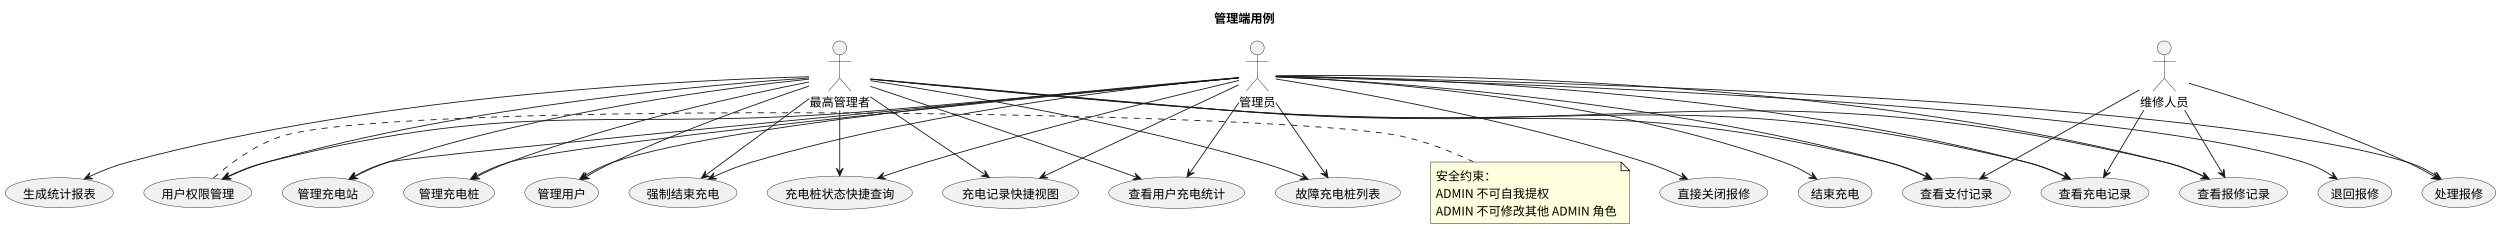
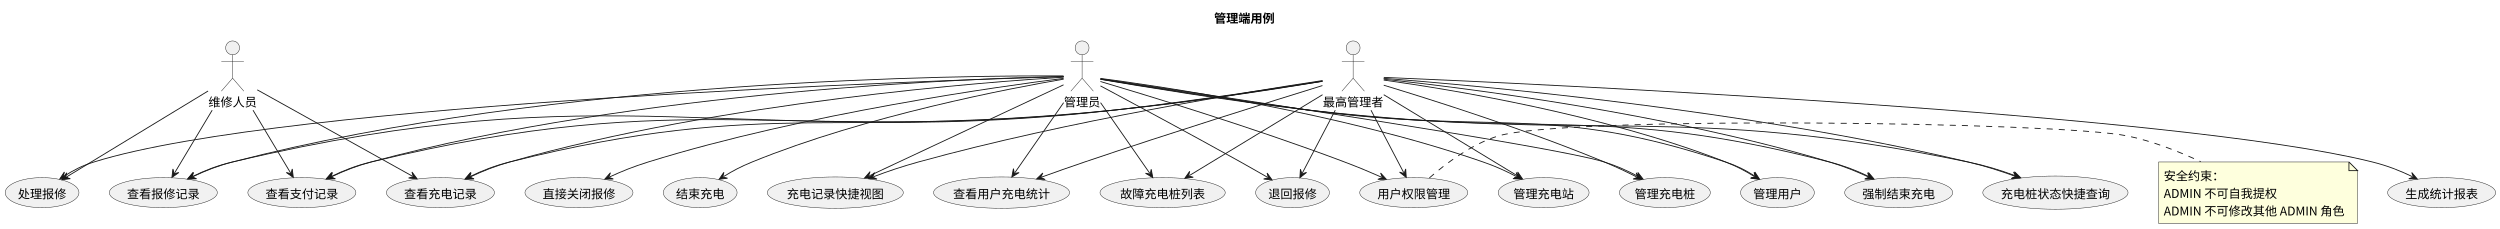
- <svg xmlns="http://www.w3.org/2000/svg" contentStyleType="text/css" data-diagram-type="DESCRIPTION" height="264px" preserveAspectRatio="none" style="width:2886px;height:264px;background:#FFFFFF;" version="1.1" viewBox="0 0 2886 264" width="2886px" zoomAndPan="magnify">
+ <svg xmlns="http://www.w3.org/2000/svg" contentStyleType="text/css" data-diagram-type="DESCRIPTION" height="264px" preserveAspectRatio="none" style="width:2887px;height:264px;background:#FFFFFF;" version="1.1" viewBox="0 0 2887 264" width="2887px" zoomAndPan="magnify">
  <defs />
  <g>
    <g class="title" data-source-line="3">
-       <text fill="#000000" font-family="Noto Sans CJK SC" font-size="14" font-weight="bold" lengthAdjust="spacing" textLength="70" x="1401.498" y="26.24">管理端用例</text>
+       <text fill="#000000" font-family="Noto Sans CJK SC" font-size="14" font-weight="bold" lengthAdjust="spacing" textLength="70" x="1401.997" y="26.24">管理端用例</text>
    </g>
    <g class="entity" data-entity="A" data-source-line="6" data-uid="ent0002" id="entity_A">
-       <ellipse cx="1451.4" cy="55.272" fill="#F1F1F1" rx="8" ry="8" style="stroke:#181818;stroke-width:0.5;" />
-       <path d="M1451.4,63.272 L1451.4,90.272 M1438.4,71.272 L1464.4,71.272 M1451.4,90.272 L1438.4,105.272 M1451.4,90.272 L1464.4,105.272" fill="none" style="stroke:#181818;stroke-width:0.5;" />
-       <text fill="#000000" font-family="Noto Sans CJK SC" font-size="14" lengthAdjust="spacing" textLength="42" x="1430.4" y="123.012">管理员</text>
+       <ellipse cx="1249.6" cy="55.272" fill="#F1F1F1" rx="8" ry="8" style="stroke:#181818;stroke-width:0.5;" />
+       <path d="M1249.6,63.272 L1249.6,90.272 M1236.6,71.272 L1262.6,71.272 M1249.6,90.272 L1236.6,105.272 M1249.6,90.272 L1262.6,105.272" fill="none" style="stroke:#181818;stroke-width:0.5;" />
+       <text fill="#000000" font-family="Noto Sans CJK SC" font-size="14" lengthAdjust="spacing" textLength="42" x="1228.6" y="123.012">管理员</text>
    </g>
    <g class="entity" data-entity="SA" data-source-line="7" data-uid="ent0003" id="entity_SA">
-       <ellipse cx="969.4" cy="55.272" fill="#F1F1F1" rx="8" ry="8" style="stroke:#181818;stroke-width:0.5;" />
-       <path d="M969.4,63.272 L969.4,90.272 M956.4,71.272 L982.4,71.272 M969.4,90.272 L956.4,105.272 M969.4,90.272 L982.4,105.272" fill="none" style="stroke:#181818;stroke-width:0.5;" />
-       <text fill="#000000" font-family="Noto Sans CJK SC" font-size="14" lengthAdjust="spacing" textLength="70" x="934.4" y="123.012">最高管理者</text>
+       <ellipse cx="1562.6" cy="55.272" fill="#F1F1F1" rx="8" ry="8" style="stroke:#181818;stroke-width:0.5;" />
+       <path d="M1562.6,63.272 L1562.6,90.272 M1549.6,71.272 L1575.6,71.272 M1562.6,90.272 L1549.6,105.272 M1562.6,90.272 L1575.6,105.272" fill="none" style="stroke:#181818;stroke-width:0.5;" />
+       <text fill="#000000" font-family="Noto Sans CJK SC" font-size="14" lengthAdjust="spacing" textLength="70" x="1527.6" y="123.012">最高管理者</text>
    </g>
    <g class="entity" data-entity="M" data-source-line="8" data-uid="ent0004" id="entity_M">
-       <ellipse cx="2498.4" cy="55.272" fill="#F1F1F1" rx="8" ry="8" style="stroke:#181818;stroke-width:0.5;" />
-       <path d="M2498.4,63.272 L2498.4,90.272 M2485.4,71.272 L2511.4,71.272 M2498.4,90.272 L2485.4,105.272 M2498.4,90.272 L2511.4,105.272" fill="none" style="stroke:#181818;stroke-width:0.5;" />
-       <text fill="#000000" font-family="Noto Sans CJK SC" font-size="14" lengthAdjust="spacing" textLength="56" x="2470.4" y="123.012">维修人员</text>
+       <ellipse cx="268.6" cy="55.272" fill="#F1F1F1" rx="8" ry="8" style="stroke:#181818;stroke-width:0.5;" />
+       <path d="M268.6,63.272 L268.6,90.272 M255.6,71.272 L281.6,71.272 M268.6,90.272 L255.6,105.272 M268.6,90.272 L281.6,105.272" fill="none" style="stroke:#181818;stroke-width:0.5;" />
+       <text fill="#000000" font-family="Noto Sans CJK SC" font-size="14" lengthAdjust="spacing" textLength="56" x="240.6" y="123.012">维修人员</text>
    </g>
    <g class="entity" data-entity="MS" data-source-line="10" data-uid="ent0005" id="entity_MS">
-       <ellipse cx="378.397" cy="222.456" fill="#F1F1F1" rx="52.497" ry="17.334" style="stroke:#181818;stroke-width:0.5;" />
-       <text fill="#000000" font-family="Noto Sans CJK SC" font-size="14" lengthAdjust="spacing" textLength="70" x="343.397" y="229.092">管理充电站</text>
+       <ellipse cx="1782.597" cy="222.456" fill="#F1F1F1" rx="52.497" ry="17.334" style="stroke:#181818;stroke-width:0.5;" />
+       <text fill="#000000" font-family="Noto Sans CJK SC" font-size="14" lengthAdjust="spacing" textLength="70" x="1747.597" y="229.092">管理充电站</text>
    </g>
    <g class="entity" data-entity="MC" data-source-line="11" data-uid="ent0006" id="entity_MC">
-       <ellipse cx="518.397" cy="222.456" fill="#F1F1F1" rx="52.497" ry="17.334" style="stroke:#181818;stroke-width:0.5;" />
-       <text fill="#000000" font-family="Noto Sans CJK SC" font-size="14" lengthAdjust="spacing" textLength="70" x="483.397" y="229.092">管理充电桩</text>
+       <ellipse cx="1922.597" cy="222.456" fill="#F1F1F1" rx="52.497" ry="17.334" style="stroke:#181818;stroke-width:0.5;" />
+       <text fill="#000000" font-family="Noto Sans CJK SC" font-size="14" lengthAdjust="spacing" textLength="70" x="1887.597" y="229.092">管理充电桩</text>
    </g>
    <g class="entity" data-entity="MU" data-source-line="12" data-uid="ent0007" id="entity_MU">
-       <ellipse cx="648.398" cy="222.456" fill="#F1F1F1" rx="42.598" ry="17.334" style="stroke:#181818;stroke-width:0.5;" />
-       <text fill="#000000" font-family="Noto Sans CJK SC" font-size="14" lengthAdjust="spacing" textLength="56" x="620.398" y="229.092">管理用户</text>
+       <ellipse cx="2052.598" cy="222.456" fill="#F1F1F1" rx="42.598" ry="17.334" style="stroke:#181818;stroke-width:0.5;" />
+       <text fill="#000000" font-family="Noto Sans CJK SC" font-size="14" lengthAdjust="spacing" textLength="56" x="2024.598" y="229.092">管理用户</text>
    </g>
    <g class="entity" data-entity="PM" data-source-line="13" data-uid="ent0008" id="entity_PM">
-       <ellipse cx="228.397" cy="222.456" fill="#F1F1F1" rx="62.397" ry="17.334" style="stroke:#181818;stroke-width:0.5;" />
-       <text fill="#000000" font-family="Noto Sans CJK SC" font-size="14" lengthAdjust="spacing" textLength="84" x="186.397" y="229.092">用户权限管理</text>
+       <ellipse cx="1632.597" cy="222.456" fill="#F1F1F1" rx="62.397" ry="17.334" style="stroke:#181818;stroke-width:0.5;" />
+       <text fill="#000000" font-family="Noto Sans CJK SC" font-size="14" lengthAdjust="spacing" textLength="84" x="1590.597" y="229.092">用户权限管理</text>
    </g>
    <g class="entity" data-entity="GMN9" data-source-line="14" data-uid="ent0010" id="entity_GMN9">
-       <path d="M1651.46,187.042 L1651.46,257.858 L1881.339,257.858 L1881.339,197.042 L1871.339,187.042 L1651.46,187.042" fill="#FEFFDD" style="stroke:#181818;stroke-width:0.5;" />
-       <path d="M1871.339,187.042 L1871.339,197.042 L1881.339,197.042 L1871.339,187.042" fill="#FEFFDD" style="stroke:#181818;stroke-width:1;" />
-       <text fill="#000000" font-family="Noto Sans CJK SC" font-size="14" lengthAdjust="spacing" textLength="70" x="1657.46" y="208.282">安全约束：</text>
-       <text fill="#000000" font-family="Noto Sans CJK SC" font-size="14" lengthAdjust="spacing" textLength="130.871" x="1657.46" y="228.554">ADMIN 不可自我提权</text>
-       <text fill="#000000" font-family="Noto Sans CJK SC" font-size="14" lengthAdjust="spacing" textLength="208.879" x="1657.46" y="248.826">ADMIN 不可修改其他 ADMIN 角色</text>
+       <path d="M2492.66,187.042 L2492.66,257.858 L2722.539,257.858 L2722.539,197.042 L2712.539,187.042 L2492.66,187.042" fill="#FEFFDD" style="stroke:#181818;stroke-width:0.5;" />
+       <path d="M2712.539,187.042 L2712.539,197.042 L2722.539,197.042 L2712.539,187.042" fill="#FEFFDD" style="stroke:#181818;stroke-width:1;" />
+       <text fill="#000000" font-family="Noto Sans CJK SC" font-size="14" lengthAdjust="spacing" textLength="70" x="2498.66" y="208.282">安全约束：</text>
+       <text fill="#000000" font-family="Noto Sans CJK SC" font-size="14" lengthAdjust="spacing" textLength="130.871" x="2498.66" y="228.554">ADMIN 不可自我提权</text>
+       <text fill="#000000" font-family="Noto Sans CJK SC" font-size="14" lengthAdjust="spacing" textLength="208.879" x="2498.66" y="248.826">ADMIN 不可修改其他 ADMIN 角色</text>
    </g>
    <g class="entity" data-entity="HR" data-source-line="15" data-uid="ent0012" id="entity_HR">
-       <ellipse cx="2838.398" cy="222.456" fill="#F1F1F1" rx="42.598" ry="17.334" style="stroke:#181818;stroke-width:0.5;" />
-       <text fill="#000000" font-family="Noto Sans CJK SC" font-size="14" lengthAdjust="spacing" textLength="56" x="2810.398" y="229.092">处理报修</text>
+       <ellipse cx="48.598" cy="222.456" fill="#F1F1F1" rx="42.598" ry="17.334" style="stroke:#181818;stroke-width:0.5;" />
+       <text fill="#000000" font-family="Noto Sans CJK SC" font-size="14" lengthAdjust="spacing" textLength="56" x="20.598" y="229.092">处理报修</text>
    </g>
    <g class="entity" data-entity="DCR" data-source-line="16" data-uid="ent0013" id="entity_DCR">
-       <ellipse cx="1978.397" cy="222.456" fill="#F1F1F1" rx="62.397" ry="17.334" style="stroke:#181818;stroke-width:0.5;" />
-       <text fill="#000000" font-family="Noto Sans CJK SC" font-size="14" lengthAdjust="spacing" textLength="84" x="1936.397" y="229.092">直接关闭报修</text>
+       <ellipse cx="668.597" cy="222.456" fill="#F1F1F1" rx="62.397" ry="17.334" style="stroke:#181818;stroke-width:0.5;" />
+       <text fill="#000000" font-family="Noto Sans CJK SC" font-size="14" lengthAdjust="spacing" textLength="84" x="626.597" y="229.092">直接关闭报修</text>
    </g>
    <g class="entity" data-entity="VR" data-source-line="17" data-uid="ent0014" id="entity_VR">
-       <ellipse cx="2578.397" cy="222.456" fill="#F1F1F1" rx="62.397" ry="17.334" style="stroke:#181818;stroke-width:0.5;" />
-       <text fill="#000000" font-family="Noto Sans CJK SC" font-size="14" lengthAdjust="spacing" textLength="84" x="2536.397" y="229.092">查看报修记录</text>
+       <ellipse cx="188.597" cy="222.456" fill="#F1F1F1" rx="62.397" ry="17.334" style="stroke:#181818;stroke-width:0.5;" />
+       <text fill="#000000" font-family="Noto Sans CJK SC" font-size="14" lengthAdjust="spacing" textLength="84" x="146.597" y="229.092">查看报修记录</text>
    </g>
    <g class="entity" data-entity="FSC" data-source-line="18" data-uid="ent0015" id="entity_FSC">
-       <ellipse cx="788.397" cy="222.456" fill="#F1F1F1" rx="62.397" ry="17.334" style="stroke:#181818;stroke-width:0.5;" />
-       <text fill="#000000" font-family="Noto Sans CJK SC" font-size="14" lengthAdjust="spacing" textLength="84" x="746.397" y="229.092">强制结束充电</text>
+       <ellipse cx="2192.597" cy="222.456" fill="#F1F1F1" rx="62.397" ry="17.334" style="stroke:#181818;stroke-width:0.5;" />
+       <text fill="#000000" font-family="Noto Sans CJK SC" font-size="14" lengthAdjust="spacing" textLength="84" x="2150.597" y="229.092">强制结束充电</text>
    </g>
    <g class="entity" data-entity="EC" data-source-line="19" data-uid="ent0016" id="entity_EC">
-       <ellipse cx="2118.398" cy="222.456" fill="#F1F1F1" rx="42.598" ry="17.334" style="stroke:#181818;stroke-width:0.5;" />
-       <text fill="#000000" font-family="Noto Sans CJK SC" font-size="14" lengthAdjust="spacing" textLength="56" x="2090.398" y="229.092">结束充电</text>
+       <ellipse cx="808.598" cy="222.456" fill="#F1F1F1" rx="42.598" ry="17.334" style="stroke:#181818;stroke-width:0.5;" />
+       <text fill="#000000" font-family="Noto Sans CJK SC" font-size="14" lengthAdjust="spacing" textLength="56" x="780.598" y="229.092">结束充电</text>
    </g>
    <g class="entity" data-entity="GS" data-source-line="20" data-uid="ent0017" id="entity_GS">
-       <ellipse cx="68.397" cy="222.456" fill="#F1F1F1" rx="62.397" ry="17.334" style="stroke:#181818;stroke-width:0.5;" />
-       <text fill="#000000" font-family="Noto Sans CJK SC" font-size="14" lengthAdjust="spacing" textLength="84" x="26.397" y="229.092">生成统计报表</text>
+       <ellipse cx="2819.597" cy="222.456" fill="#F1F1F1" rx="62.397" ry="17.334" style="stroke:#181818;stroke-width:0.5;" />
+       <text fill="#000000" font-family="Noto Sans CJK SC" font-size="14" lengthAdjust="spacing" textLength="84" x="2777.597" y="229.092">生成统计报表</text>
    </g>
    <g class="entity" data-entity="QC" data-source-line="21" data-uid="ent0018" id="entity_QC">
-       <ellipse cx="969.404" cy="222.453" fill="#F1F1F1" rx="83.854" ry="19.171" style="stroke:#181818;stroke-width:0.5;" />
-       <text fill="#000000" font-family="Noto Sans CJK SC" font-size="14" lengthAdjust="spacing" textLength="125.999" x="906.404" y="229.089">充电桩状态快捷查询</text>
+       <ellipse cx="2373.604" cy="222.453" fill="#F1F1F1" rx="83.854" ry="19.171" style="stroke:#181818;stroke-width:0.5;" />
+       <text fill="#000000" font-family="Noto Sans CJK SC" font-size="14" lengthAdjust="spacing" textLength="125.999" x="2310.604" y="229.089">充电桩状态快捷查询</text>
    </g>
    <g class="entity" data-entity="QV" data-source-line="22" data-uid="ent0019" id="entity_QV">
-       <ellipse cx="1166.398" cy="222.447" fill="#F1F1F1" rx="78.528" ry="18.105" style="stroke:#181818;stroke-width:0.5;" />
-       <text fill="#000000" font-family="Noto Sans CJK SC" font-size="14" lengthAdjust="spacing" textLength="111.999" x="1110.398" y="229.083">充电记录快捷视图</text>
+       <ellipse cx="964.598" cy="222.447" fill="#F1F1F1" rx="78.528" ry="18.105" style="stroke:#181818;stroke-width:0.5;" />
+       <text fill="#000000" font-family="Noto Sans CJK SC" font-size="14" lengthAdjust="spacing" textLength="111.999" x="908.598" y="229.083">充电记录快捷视图</text>
    </g>
    <g class="entity" data-entity="VPR" data-source-line="23" data-uid="ent0020" id="entity_VPR">
-       <ellipse cx="2258.397" cy="222.456" fill="#F1F1F1" rx="62.397" ry="17.334" style="stroke:#181818;stroke-width:0.5;" />
-       <text fill="#000000" font-family="Noto Sans CJK SC" font-size="14" lengthAdjust="spacing" textLength="84" x="2216.397" y="229.092">查看支付记录</text>
+       <ellipse cx="348.597" cy="222.456" fill="#F1F1F1" rx="62.397" ry="17.334" style="stroke:#181818;stroke-width:0.5;" />
+       <text fill="#000000" font-family="Noto Sans CJK SC" font-size="14" lengthAdjust="spacing" textLength="84" x="306.597" y="229.092">查看支付记录</text>
    </g>
    <g class="entity" data-entity="VCR" data-source-line="24" data-uid="ent0021" id="entity_VCR">
-       <ellipse cx="2418.397" cy="222.456" fill="#F1F1F1" rx="62.397" ry="17.334" style="stroke:#181818;stroke-width:0.5;" />
-       <text fill="#000000" font-family="Noto Sans CJK SC" font-size="14" lengthAdjust="spacing" textLength="84" x="2376.397" y="229.092">查看充电记录</text>
+       <ellipse cx="508.597" cy="222.456" fill="#F1F1F1" rx="62.397" ry="17.334" style="stroke:#181818;stroke-width:0.5;" />
+       <text fill="#000000" font-family="Noto Sans CJK SC" font-size="14" lengthAdjust="spacing" textLength="84" x="466.597" y="229.092">查看充电记录</text>
    </g>
    <g class="entity" data-entity="UCS" data-source-line="25" data-uid="ent0022" id="entity_UCS">
-       <ellipse cx="1358.398" cy="222.447" fill="#F1F1F1" rx="78.528" ry="18.105" style="stroke:#181818;stroke-width:0.5;" />
-       <text fill="#000000" font-family="Noto Sans CJK SC" font-size="14" lengthAdjust="spacing" textLength="111.999" x="1302.398" y="229.083">查看用户充电统计</text>
+       <ellipse cx="1156.598" cy="222.447" fill="#F1F1F1" rx="78.528" ry="18.105" style="stroke:#181818;stroke-width:0.5;" />
+       <text fill="#000000" font-family="Noto Sans CJK SC" font-size="14" lengthAdjust="spacing" textLength="111.999" x="1100.598" y="229.083">查看用户充电统计</text>
    </g>
    <g class="entity" data-entity="FCL" data-source-line="26" data-uid="ent0023" id="entity_FCL">
-       <ellipse cx="1544.396" cy="222.456" fill="#F1F1F1" rx="72.296" ry="17.334" style="stroke:#181818;stroke-width:0.5;" />
-       <text fill="#000000" font-family="Noto Sans CJK SC" font-size="14" lengthAdjust="spacing" textLength="98" x="1495.396" y="229.092">故障充电桩列表</text>
+       <ellipse cx="1342.596" cy="222.456" fill="#F1F1F1" rx="72.296" ry="17.334" style="stroke:#181818;stroke-width:0.5;" />
+       <text fill="#000000" font-family="Noto Sans CJK SC" font-size="14" lengthAdjust="spacing" textLength="98" x="1293.596" y="229.092">故障充电桩列表</text>
    </g>
    <g class="entity" data-entity="RR" data-source-line="27" data-uid="ent0024" id="entity_RR">
-       <ellipse cx="2718.398" cy="222.456" fill="#F1F1F1" rx="42.598" ry="17.334" style="stroke:#181818;stroke-width:0.5;" />
-       <text fill="#000000" font-family="Noto Sans CJK SC" font-size="14" lengthAdjust="spacing" textLength="56" x="2690.398" y="229.092">退回报修</text>
+       <ellipse cx="1492.598" cy="222.456" fill="#F1F1F1" rx="42.598" ry="17.334" style="stroke:#181818;stroke-width:0.5;" />
+       <text fill="#000000" font-family="Noto Sans CJK SC" font-size="14" lengthAdjust="spacing" textLength="56" x="1464.598" y="229.092">退回报修</text>
    </g>
    <g class="link" data-entity-1="PM" data-entity-2="GMN9" data-source-line="14" data-uid="lnk11" id="link_PM_GMN9">
-       <path d="M246.43,205.462 C264.79,189.432 294.89,166.482 325.9,157.042 C463.13,115.282 1476.49,127.672 1616.9,157.042 C1645.46,163.022 1675.24,174.772 1700.63,186.692" fill="none" id="PM-GMN9" style="stroke:#181818;stroke-width:1;stroke-dasharray:7,7;" />
+       <path d="M1650.63,205.462 C1668.99,189.432 1699.09,166.482 1730.1,157.042 C1807.38,133.522 2378.01,140.602 2457.1,157.042 C2485.83,163.022 2515.8,174.772 2541.37,186.692" fill="none" id="PM-GMN9" style="stroke:#181818;stroke-width:1;stroke-dasharray:7,7;" />
    </g>
    <g class="link" data-entity-1="A" data-entity-2="MS" data-source-line="29" data-uid="lnk25" id="link_A_MS">
-       <path d="M1430.08,89.912 C1287.15,103.342 472.95,180.042 448.4,187.042 C432.51,191.572 421.132,196.719 408.062,203.879" fill="none" id="A-to-MS" style="stroke:#181818;stroke-width:1;" />
-       <polygon fill="#181818" points="402.8,206.762,412.615,205.946,407.185,204.36,408.771,198.93,402.8,206.762" style="stroke:#181818;stroke-width:1;" />
+       <path d="M1270.86,90.562 C1337.49,99.282 1547.56,129.802 1712.6,187.042 C1727.82,192.332 1738.713,197.333 1751.683,204.173" fill="none" id="A-to-MS" style="stroke:#181818;stroke-width:1;" />
+       <polygon fill="#181818" points="1756.99,206.972,1750.895,199.236,1752.567,204.639,1747.163,206.312,1756.99,206.972" style="stroke:#181818;stroke-width:1;" />
    </g>
    <g class="link" data-entity-1="A" data-entity-2="MC" data-source-line="30" data-uid="lnk26" id="link_A_MC">
-       <path d="M1430.3,89.902 C1306.02,101.662 671.87,162.532 588.4,187.042 C572.68,191.662 561.45,196.734 548.42,203.824" fill="none" id="A-to-MC" style="stroke:#181818;stroke-width:1;" />
-       <polygon fill="#181818" points="543.15,206.692,552.967,205.904,547.542,204.302,549.144,198.877,543.15,206.692" style="stroke:#181818;stroke-width:1;" />
+       <path d="M1270.81,91.022 C1371.15,105.782 1795.64,168.802 1852.6,187.042 C1868.07,192.002 1879.13,197.04 1892.13,204" fill="none" id="A-to-MC" style="stroke:#181818;stroke-width:1;" />
+       <polygon fill="#181818" points="1897.42,206.832,1891.374,199.058,1893.012,204.472,1887.598,206.11,1897.42,206.832" style="stroke:#181818;stroke-width:1;" />
    </g>
    <g class="link" data-entity-1="A" data-entity-2="MU" data-source-line="31" data-uid="lnk27" id="link_A_MU">
-       <path d="M1429.99,89.642 C1323.24,98.452 848.14,139.702 708.4,187.042 C694.52,191.752 685.296,196.551 674.156,203.671" fill="none" id="A-to-MU" style="stroke:#181818;stroke-width:1;" />
-       <polygon fill="#181818" points="669.1,206.902,678.838,205.425,673.313,204.209,674.529,198.685,669.1,206.902" style="stroke:#181818;stroke-width:1;" />
+       <path d="M1270.89,91.282 C1315.36,98.302 1421.4,114.812 1510.6,127.042 C1724.47,156.392 1787.84,118.672 1992.6,187.042 C2006.49,191.682 2015.716,196.488 2026.857,203.618" fill="none" id="A-to-MU" style="stroke:#181818;stroke-width:1;" />
+       <polygon fill="#181818" points="2031.91,206.852,2026.486,198.631,2027.699,204.156,2022.173,205.369,2031.91,206.852" style="stroke:#181818;stroke-width:1;" />
    </g>
    <g class="link" data-entity-1="A" data-entity-2="PM" data-source-line="32" data-uid="lnk28" id="link_A_PM">
-       <path d="M1429.93,89.912 C1367.11,95.772 1178.22,113.312 1021.4,127.042 C704.6,154.792 616.9,109.892 308.4,187.042 C290.5,191.522 276.901,196.95 261.911,204.13" fill="none" id="A-to-PM" style="stroke:#181818;stroke-width:1;" />
-       <polygon fill="#181818" points="256.5,206.722,266.345,206.441,261.009,204.562,262.889,199.226,256.5,206.722" style="stroke:#181818;stroke-width:1;" />
+       <path d="M1270.76,94.122 C1320.45,108.842 1448.27,147.632 1552.6,187.042 C1568.72,193.142 1580.861,198.199 1595.451,204.639" fill="none" id="A-to-PM" style="stroke:#181818;stroke-width:1;" />
+       <polygon fill="#181818" points="1600.94,207.062,1594.322,199.768,1596.366,205.043,1591.091,207.087,1600.94,207.062" style="stroke:#181818;stroke-width:1;" />
    </g>
    <g class="link" data-entity-1="A" data-entity-2="HR" data-source-line="33" data-uid="lnk29" id="link_A_HR">
-       <path d="M1472.42,88.212 C1621.43,90.522 2519.43,107.612 2778.4,187.042 C2792.52,191.382 2801.892,196.218 2813.042,203.478" fill="none" id="A-to-HR" style="stroke:#181818;stroke-width:1;" />
-       <polygon fill="#181818" points="2818.07,206.752,2812.711,198.489,2813.88,204.024,2808.345,205.193,2818.07,206.752" style="stroke:#181818;stroke-width:1;" />
+       <path d="M1228.54,88.502 C1091.86,92.532 329.41,117.852 108.6,187.042 C94.5,191.462 85.133,196.316 73.974,203.556" fill="none" id="A-to-HR" style="stroke:#181818;stroke-width:1;" />
+       <polygon fill="#181818" points="68.94,206.822,78.667,205.279,73.135,204.101,74.313,198.568,68.94,206.822" style="stroke:#181818;stroke-width:1;" />
    </g>
    <g class="link" data-entity-1="A" data-entity-2="DCR" data-source-line="34" data-uid="lnk30" id="link_A_DCR">
-       <path d="M1472.72,91.172 C1537.67,101.422 1738.4,135.402 1898.4,187.042 C1915.23,192.482 1927.929,197.647 1942.679,204.357" fill="none" id="A-to-DCR" style="stroke:#181818;stroke-width:1;" />
-       <polygon fill="#181818" points="1948.14,206.842,1941.604,199.474,1943.589,204.772,1938.292,206.756,1948.14,206.842" style="stroke:#181818;stroke-width:1;" />
+       <path d="M1228.2,90.502 C1158.16,99.322 929.82,130.832 748.6,187.042 C731.56,192.332 718.684,197.551 703.874,204.341" fill="none" id="A-to-DCR" style="stroke:#181818;stroke-width:1;" />
+       <polygon fill="#181818" points="698.42,206.842,708.268,206.727,702.965,204.758,704.934,199.455,698.42,206.842" style="stroke:#181818;stroke-width:1;" />
    </g>
    <g class="link" data-entity-1="A" data-entity-2="VR" data-source-line="35" data-uid="lnk31" id="link_A_VR">
-       <path d="M1472.84,87.492 C1583.07,85.842 2096.4,84.272 2498.4,187.042 C2516.12,191.582 2529.542,196.935 2544.492,204.045" fill="none" id="A-to-VR" style="stroke:#181818;stroke-width:1;" />
-       <polygon fill="#181818" points="2549.91,206.622,2543.5,199.144,2545.395,204.475,2540.064,206.369,2549.91,206.622" style="stroke:#181818;stroke-width:1;" />
+       <path d="M1228.12,87.682 C1121.98,87.042 643.52,89.932 268.6,187.042 C250.89,191.632 237.47,196.998 222.52,204.098" fill="none" id="A-to-VR" style="stroke:#181818;stroke-width:1;" />
+       <polygon fill="#181818" points="217.1,206.672,226.946,206.424,221.617,204.527,223.514,199.198,217.1,206.672" style="stroke:#181818;stroke-width:1;" />
    </g>
    <g class="link" data-entity-1="A" data-entity-2="FSC" data-source-line="36" data-uid="lnk32" id="link_A_FSC">
-       <path d="M1430.07,89.692 C1353.02,96.512 1082.3,123.842 868.4,187.042 C851.14,192.142 838.085,197.421 823.225,204.301" fill="none" id="A-to-FSC" style="stroke:#181818;stroke-width:1;" />
-       <polygon fill="#181818" points="817.78,206.822,827.628,206.671,822.317,204.721,824.267,199.411,817.78,206.822" style="stroke:#181818;stroke-width:1;" />
+       <path d="M1270.86,91.462 C1315.29,98.812 1421.26,115.902 1510.6,127.042 C1777.41,160.322 1852.26,119.802 2112.6,187.042 C2130.31,191.622 2143.73,196.988 2158.68,204.088" fill="none" id="A-to-FSC" style="stroke:#181818;stroke-width:1;" />
+       <polygon fill="#181818" points="2164.1,206.662,2157.686,199.188,2159.584,204.517,2154.254,206.414,2164.1,206.662" style="stroke:#181818;stroke-width:1;" />
    </g>
    <g class="link" data-entity-1="A" data-entity-2="EC" data-source-line="37" data-uid="lnk33" id="link_A_EC">
-       <path d="M1472.78,88.652 C1552.45,91.992 1838.79,109.042 2058.4,187.042 C2072.09,191.912 2081.171,196.653 2092.291,203.692" fill="none" id="A-to-EC" style="stroke:#181818;stroke-width:1;" />
-       <polygon fill="#181818" points="2097.36,206.902,2091.895,198.708,2093.135,204.227,2087.616,205.467,2097.36,206.902" style="stroke:#181818;stroke-width:1;" />
+       <path d="M1228.32,91.392 C1169.47,101.452 1000.22,133.312 868.6,187.042 C855.37,192.452 846.58,197.117 835.5,203.937" fill="none" id="A-to-EC" style="stroke:#181818;stroke-width:1;" />
+       <polygon fill="#181818" points="830.39,207.082,840.151,205.771,834.648,204.461,835.958,198.958,830.39,207.082" style="stroke:#181818;stroke-width:1;" />
    </g>
    <g class="link" data-entity-1="A" data-entity-2="VPR" data-source-line="38" data-uid="lnk34" id="link_A_VPR">
-       <path d="M1472.64,88.712 C1560.87,92.482 1906.53,111.552 2178.4,187.042 C2195.88,191.902 2209.118,197.214 2224.018,204.204" fill="none" id="A-to-VPR" style="stroke:#181818;stroke-width:1;" />
-       <polygon fill="#181818" points="2229.45,206.752,2223.001,199.308,2224.923,204.628,2219.603,206.551,2229.45,206.752" style="stroke:#181818;stroke-width:1;" />
+       <path d="M1228.24,88.262 C1133.04,90.292 738.43,103.572 428.6,187.042 C411.08,191.762 397.839,197.068 382.939,204.078" fill="none" id="A-to-VPR" style="stroke:#181818;stroke-width:1;" />
+       <polygon fill="#181818" points="377.51,206.632,387.357,206.42,382.034,204.503,383.951,199.181,377.51,206.632" style="stroke:#181818;stroke-width:1;" />
    </g>
    <g class="link" data-entity-1="A" data-entity-2="QC" data-source-line="39" data-uid="lnk35" id="link_A_QC">
-       <path d="M1430.18,92.852 C1372.18,106.472 1206.24,146.292 1070.4,187.042 C1051.41,192.742 1036.318,197.713 1018.588,203.873" fill="none" id="A-to-QC" style="stroke:#181818;stroke-width:1;" />
-       <polygon fill="#181818" points="1012.92,205.842,1022.734,206.667,1017.643,204.201,1020.109,199.11,1012.92,205.842" style="stroke:#181818;stroke-width:1;" />
+       <path d="M1270.84,91.612 C1315.24,99.242 1421.14,116.832 1510.6,127.042 C1848.12,165.592 1939.89,118.402 2272.6,187.042 C2293.1,191.272 2309.55,196.398 2327.82,203.128" fill="none" id="A-to-QC" style="stroke:#181818;stroke-width:1;" />
+       <polygon fill="#181818" points="2333.45,205.202,2326.387,198.338,2328.758,203.474,2323.622,205.844,2333.45,205.202" style="stroke:#181818;stroke-width:1;" />
    </g>
    <g class="link" data-entity-1="A" data-entity-2="QV" data-source-line="40" data-uid="lnk36" id="link_A_QV">
-       <path d="M1429.98,97.952 C1380.78,121.002 1264.853,175.316 1205.543,203.106" fill="none" id="A-to-QV" style="stroke:#181818;stroke-width:1;" />
-       <polygon fill="#181818" points="1200.11,205.652,1209.957,205.455,1204.638,203.53,1206.563,198.211,1200.11,205.652" style="stroke:#181818;stroke-width:1;" />
+       <path d="M1228.18,97.952 C1178.98,121.002 1063.053,175.316 1003.743,203.106" fill="none" id="A-to-QV" style="stroke:#181818;stroke-width:1;" />
+       <polygon fill="#181818" points="998.31,205.652,1008.157,205.455,1002.838,203.53,1004.763,198.211,998.31,205.652" style="stroke:#181818;stroke-width:1;" />
    </g>
    <g class="link" data-entity-1="A" data-entity-2="VCR" data-source-line="41" data-uid="lnk37" id="link_A_VCR">
-       <path d="M1472.77,88.002 C1572.54,88.882 2001.73,97.942 2338.4,187.042 C2356.08,191.732 2369.496,197.107 2384.446,204.177" fill="none" id="A-to-VCR" style="stroke:#181818;stroke-width:1;" />
-       <polygon fill="#181818" points="2389.87,206.742,2383.444,199.278,2385.35,204.604,2380.024,206.51,2389.87,206.742" style="stroke:#181818;stroke-width:1;" />
+       <path d="M1228.34,89.112 C1145.11,94.212 833.84,117.182 588.6,187.042 C571.15,192.012 557.917,197.354 543.007,204.314" fill="none" id="A-to-VCR" style="stroke:#181818;stroke-width:1;" />
+       <polygon fill="#181818" points="537.57,206.852,547.417,206.67,542.101,204.737,544.033,199.421,537.57,206.852" style="stroke:#181818;stroke-width:1;" />
    </g>
    <g class="link" data-entity-1="A" data-entity-2="UCS" data-source-line="42" data-uid="lnk38" id="link_A_UCS">
-       <path d="M1430.06,118.552 C1411.51,145.192 1388.728,177.898 1373.688,199.498" fill="none" id="A-to-UCS" style="stroke:#181818;stroke-width:1;" />
-       <polygon fill="#181818" points="1370.26,204.422,1378.685,199.322,1373.117,200.319,1372.12,194.75,1370.26,204.422" style="stroke:#181818;stroke-width:1;" />
+       <path d="M1228.26,118.552 C1209.71,145.192 1186.928,177.898 1171.889,199.498" fill="none" id="A-to-UCS" style="stroke:#181818;stroke-width:1;" />
+       <polygon fill="#181818" points="1168.46,204.422,1176.885,199.322,1171.317,200.319,1170.32,194.75,1168.46,204.422" style="stroke:#181818;stroke-width:1;" />
    </g>
    <g class="link" data-entity-1="A" data-entity-2="RR" data-source-line="43" data-uid="lnk39" id="link_A_RR">
-       <path d="M1472.75,88.392 C1614.77,91.812 2424.24,114.272 2658.4,187.042 C2672.5,191.432 2681.869,196.273 2693.028,203.523" fill="none" id="A-to-RR" style="stroke:#181818;stroke-width:1;" />
-       <polygon fill="#181818" points="2698.06,206.792,2692.692,198.535,2693.867,204.068,2688.334,205.243,2698.06,206.792" style="stroke:#181818;stroke-width:1;" />
+       <path d="M1270.82,99.192 C1305.02,117.422 1374.37,154.582 1432.6,187.042 C1444.66,193.772 1452.794,198.391 1463.824,204.761" fill="none" id="A-to-RR" style="stroke:#181818;stroke-width:1;" />
+       <polygon fill="#181818" points="1469.02,207.762,1463.227,199.797,1464.69,205.261,1459.226,206.725,1469.02,207.762" style="stroke:#181818;stroke-width:1;" />
    </g>
    <g class="link" data-entity-1="A" data-entity-2="FCL" data-source-line="44" data-uid="lnk40" id="link_A_FCL">
-       <path d="M1472.73,118.552 C1491.5,145.502 1514.671,178.768 1529.621,200.238" fill="none" id="A-to-FCL" style="stroke:#181818;stroke-width:1;" />
-       <polygon fill="#181818" points="1533.05,205.162,1531.19,195.49,1530.193,201.059,1524.624,200.062,1533.05,205.162" style="stroke:#181818;stroke-width:1;" />
+       <path d="M1270.93,118.552 C1289.7,145.502 1312.871,178.768 1327.821,200.238" fill="none" id="A-to-FCL" style="stroke:#181818;stroke-width:1;" />
+       <polygon fill="#181818" points="1331.25,205.162,1329.39,195.49,1328.393,201.059,1322.824,200.062,1331.25,205.162" style="stroke:#181818;stroke-width:1;" />
    </g>
    <g class="link" data-entity-1="SA" data-entity-2="FCL" data-source-line="45" data-uid="lnk41" id="link_SA_FCL">
-       <path d="M1004.87,93.122 C1085.67,105.432 1289.16,138.922 1454.4,187.042 C1473.19,192.522 1488.036,197.927 1504.666,204.637" fill="none" id="SA-to-FCL" style="stroke:#181818;stroke-width:1;" />
-       <polygon fill="#181818" points="1510.23,206.882,1503.38,199.805,1505.593,205.011,1500.387,207.224,1510.23,206.882" style="stroke:#181818;stroke-width:1;" />
+       <path d="M1527.25,109.362 C1482.8,136.352 1412.669,178.919 1373.359,202.779" fill="none" id="SA-to-FCL" style="stroke:#181818;stroke-width:1;" />
+       <polygon fill="#181818" points="1368.23,205.892,1377.999,204.642,1372.504,203.298,1373.848,197.803,1368.23,205.892" style="stroke:#181818;stroke-width:1;" />
    </g>
    <g class="link" data-entity-1="SA" data-entity-2="MS" data-source-line="46" data-uid="lnk42" id="link_SA_MS">
-       <path d="M934.13,91.312 C848.85,100.252 625.46,127.892 448.4,187.042 C432.98,192.192 421.938,197.266 408.918,204.186" fill="none" id="SA-to-MS" style="stroke:#181818;stroke-width:1;" />
-       <polygon fill="#181818" points="403.62,207.002,413.445,206.31,408.035,204.655,409.69,199.246,403.62,207.002" style="stroke:#181818;stroke-width:1;" />
+       <path d="M1597.94,109.362 C1642.89,136.642 1714.171,179.919 1753.111,203.549" fill="none" id="SA-to-MS" style="stroke:#181818;stroke-width:1;" />
+       <polygon fill="#181818" points="1758.24,206.662,1752.621,198.573,1753.966,204.068,1748.471,205.412,1758.24,206.662" style="stroke:#181818;stroke-width:1;" />
    </g>
    <g class="link" data-entity-1="SA" data-entity-2="MC" data-source-line="47" data-uid="lnk43" id="link_SA_MC">
-       <path d="M934,94.622 C865.81,108.092 712.05,141.112 588.4,187.042 C573.42,192.612 562.702,197.582 549.752,204.322" fill="none" id="SA-to-MC" style="stroke:#181818;stroke-width:1;" />
-       <polygon fill="#181818" points="544.43,207.092,554.26,206.485,548.865,204.784,550.567,199.389,544.43,207.092" style="stroke:#181818;stroke-width:1;" />
+       <path d="M1597.95,98.402 C1653.11,115.112 1762.66,149.742 1852.6,187.042 C1867.11,193.062 1877.491,197.974 1890.361,204.514" fill="none" id="SA-to-MC" style="stroke:#181818;stroke-width:1;" />
+       <polygon fill="#181818" points="1895.71,207.232,1889.499,199.589,1891.253,204.967,1885.874,206.721,1895.71,207.232" style="stroke:#181818;stroke-width:1;" />
    </g>
    <g class="link" data-entity-1="SA" data-entity-2="PM" data-source-line="48" data-uid="lnk44" id="link_SA_PM">
-       <path d="M933.96,90.012 C833.91,96.632 541.36,120.682 308.4,187.042 C290.95,192.012 277.717,197.354 262.807,204.314" fill="none" id="SA-to-PM" style="stroke:#181818;stroke-width:1;" />
-       <polygon fill="#181818" points="257.37,206.852,267.217,206.67,261.901,204.737,263.833,199.421,257.37,206.852" style="stroke:#181818;stroke-width:1;" />
+       <path d="M1583.22,127.252 C1596.77,153.102 1611.015,180.278 1621.125,199.568" fill="none" id="SA-to-PM" style="stroke:#181818;stroke-width:1;" />
+       <polygon fill="#181818" points="1623.91,204.882,1623.275,195.054,1621.589,200.453,1616.189,198.767,1623.91,204.882" style="stroke:#181818;stroke-width:1;" />
    </g>
    <g class="link" data-entity-1="SA" data-entity-2="MU" data-source-line="49" data-uid="lnk45" id="link_SA_MU">
-       <path d="M934.05,99.352 C883.18,116.262 786.83,149.942 708.4,187.042 C695.7,193.052 687.223,197.689 676.173,204.279" fill="none" id="SA-to-MU" style="stroke:#181818;stroke-width:1;" />
-       <polygon fill="#181818" points="671.02,207.352,680.799,206.178,675.314,204.791,676.701,199.307,671.02,207.352" style="stroke:#181818;stroke-width:1;" />
+       <path d="M1597.91,92.462 C1672.74,102.872 1851.91,131.892 1992.6,187.042 C2006.01,192.302 2014.943,197.026 2026.053,203.926" fill="none" id="SA-to-MU" style="stroke:#181818;stroke-width:1;" />
+       <polygon fill="#181818" points="2031.15,207.092,2025.615,198.946,2026.902,204.454,2021.394,205.742,2031.15,207.092" style="stroke:#181818;stroke-width:1;" />
    </g>
    <g class="link" data-entity-1="SA" data-entity-2="VPR" data-source-line="50" data-uid="lnk46" id="link_SA_VPR">
-       <path d="M1004.78,91.142 C1079.99,98.002 1261.29,114.382 1413.4,127.042 C1753.26,155.352 1847.31,105.242 2178.4,187.042 C2196.3,191.472 2209.9,196.897 2224.89,204.087" fill="none" id="SA-to-VPR" style="stroke:#181818;stroke-width:1;" />
-       <polygon fill="#181818" points="2230.3,206.682,2223.915,199.183,2225.792,204.519,2220.455,206.396,2230.3,206.682" style="stroke:#181818;stroke-width:1;" />
+       <path d="M1527.1,93.792 C1474.81,102.272 1373.92,117.902 1287.6,127.042 C907.02,167.362 800.52,96.832 428.6,187.042 C410.67,191.392 397.068,196.814 382.079,204.014" fill="none" id="SA-to-VPR" style="stroke:#181818;stroke-width:1;" />
+       <polygon fill="#181818" points="376.67,206.612,386.515,206.321,381.177,204.447,383.051,199.11,376.67,206.612" style="stroke:#181818;stroke-width:1;" />
    </g>
    <g class="link" data-entity-1="SA" data-entity-2="VR" data-source-line="51" data-uid="lnk47" id="link_SA_VR">
-       <path d="M1004.76,91.422 C1079.92,98.802 1261.15,116.132 1413.4,127.042 C1895.12,161.582 2028.23,76.612 2498.4,187.042 C2516.35,191.262 2529.957,196.662 2544.947,203.902" fill="none" id="SA-to-VR" style="stroke:#181818;stroke-width:1;" />
-       <polygon fill="#181818" points="2550.35,206.512,2543.985,198.996,2545.848,204.337,2540.506,206.2,2550.35,206.512" style="stroke:#181818;stroke-width:1;" />
+       <path d="M1527.11,93.912 C1474.84,102.552 1373.97,118.372 1287.6,127.042 C836.19,172.382 710.06,82.512 268.6,187.042 C250.65,191.292 237.046,196.708 222.056,203.928" fill="none" id="SA-to-VR" style="stroke:#181818;stroke-width:1;" />
+       <polygon fill="#181818" points="216.65,206.532,226.494,206.23,221.155,204.362,223.023,199.023,216.65,206.532" style="stroke:#181818;stroke-width:1;" />
    </g>
    <g class="link" data-entity-1="SA" data-entity-2="GS" data-source-line="52" data-uid="lnk48" id="link_SA_GS">
-       <path d="M933.9,88.592 C818.57,91.582 444.71,107.212 148.4,187.042 C130.88,191.762 117.639,197.068 102.739,204.078" fill="none" id="SA-to-GS" style="stroke:#181818;stroke-width:1;" />
-       <polygon fill="#181818" points="97.31,206.632,107.157,206.42,101.834,204.503,103.751,199.181,97.31,206.632" style="stroke:#181818;stroke-width:1;" />
+       <path d="M1598.04,89.362 C1769.61,96.602 2514.8,130.812 2739.6,187.042 C2757.49,191.522 2771.088,196.951 2786.088,204.131" fill="none" id="SA-to-GS" style="stroke:#181818;stroke-width:1;" />
+       <polygon fill="#181818" points="2791.5,206.722,2785.109,199.228,2786.99,204.563,2781.655,206.444,2791.5,206.722" style="stroke:#181818;stroke-width:1;" />
    </g>
    <g class="link" data-entity-1="SA" data-entity-2="FSC" data-source-line="53" data-uid="lnk49" id="link_SA_FSC">
-       <path d="M934.07,113.972 C897.13,141.222 845.208,179.54 814.578,202.14" fill="none" id="SA-to-FSC" style="stroke:#181818;stroke-width:1;" />
-       <polygon fill="#181818" points="809.75,205.702,819.367,203.577,813.773,202.733,814.617,197.14,809.75,205.702" style="stroke:#181818;stroke-width:1;" />
+       <path d="M1598,91.462 C1686.34,100.922 1923.06,130.022 2112.6,187.042 C2129.83,192.232 2142.872,197.518 2157.742,204.379" fill="none" id="SA-to-FSC" style="stroke:#181818;stroke-width:1;" />
+       <polygon fill="#181818" points="2163.19,206.892,2156.693,199.49,2158.65,204.797,2153.342,206.754,2163.19,206.892" style="stroke:#181818;stroke-width:1;" />
    </g>
    <g class="link" data-entity-1="SA" data-entity-2="QC" data-source-line="54" data-uid="lnk50" id="link_SA_QC">
-       <path d="M969.4,127.252 C969.4,152.342 969.4,177.672 969.4,197.122" fill="none" id="SA-to-QC" style="stroke:#181818;stroke-width:1;" />
-       <polygon fill="#181818" points="969.4,203.122,973.4,194.122,969.4,198.122,965.4,194.122,969.4,203.122" style="stroke:#181818;stroke-width:1;" />
+       <path d="M1597.76,90.442 C1701.95,98.462 2017.72,126.422 2272.6,187.042 C2292.6,191.802 2308.605,196.869 2326.705,203.388" fill="none" id="SA-to-QC" style="stroke:#181818;stroke-width:1;" />
+       <polygon fill="#181818" points="2332.35,205.422,2325.238,198.608,2327.646,203.727,2322.527,206.135,2332.35,205.422" style="stroke:#181818;stroke-width:1;" />
    </g>
    <g class="link" data-entity-1="SA" data-entity-2="QV" data-source-line="55" data-uid="lnk51" id="link_SA_QV">
-       <path d="M1004.62,111.782 C1044.24,138.642 1102.584,178.195 1137.084,201.585" fill="none" id="SA-to-QV" style="stroke:#181818;stroke-width:1;" />
-       <polygon fill="#181818" points="1142.05,204.952,1136.845,196.591,1137.911,202.146,1132.356,203.212,1142.05,204.952" style="stroke:#181818;stroke-width:1;" />
+       <path d="M1527.18,93.042 C1444.55,105.412 1232.92,139.432 1060.6,187.042 C1041.31,192.372 1025.967,197.594 1008.567,204.124" fill="none" id="SA-to-QV" style="stroke:#181818;stroke-width:1;" />
+       <polygon fill="#181818" points="1002.95,206.232,1012.782,206.815,1007.631,204.475,1009.971,199.325,1002.95,206.232" style="stroke:#181818;stroke-width:1;" />
    </g>
    <g class="link" data-entity-1="SA" data-entity-2="VCR" data-source-line="56" data-uid="lnk52" id="link_SA_VCR">
-       <path d="M1004.77,91.312 C1079.95,98.472 1261.2,115.402 1413.4,127.042 C1824.17,158.472 1937.79,90.932 2338.4,187.042 C2356.33,191.352 2369.934,196.758 2384.924,203.978" fill="none" id="SA-to-VCR" style="stroke:#181818;stroke-width:1;" />
-       <polygon fill="#181818" points="2390.33,206.582,2383.957,199.073,2385.825,204.412,2380.486,206.28,2390.33,206.582" style="stroke:#181818;stroke-width:1;" />
+       <path d="M1527.52,93.542 C1475.32,101.772 1374.08,117.192 1287.6,127.042 C977.79,162.362 891.03,111.142 588.6,187.042 C570.85,191.502 557.426,196.851 542.486,203.971" fill="none" id="SA-to-VCR" style="stroke:#181818;stroke-width:1;" />
+       <polygon fill="#181818" points="537.07,206.552,546.915,206.291,541.584,204.401,543.474,199.069,537.07,206.552" style="stroke:#181818;stroke-width:1;" />
    </g>
    <g class="link" data-entity-1="SA" data-entity-2="UCS" data-source-line="57" data-uid="lnk53" id="link_SA_UCS">
-       <path d="M1004.65,99.612 C1059.75,117.952 1169.59,154.722 1262.4,187.042 C1280.45,193.332 1294.715,198.407 1311.695,204.528" fill="none" id="SA-to-UCS" style="stroke:#181818;stroke-width:1;" />
-       <polygon fill="#181818" points="1317.34,206.562,1310.229,199.747,1312.636,204.867,1307.517,207.273,1317.34,206.562" style="stroke:#181818;stroke-width:1;" />
-     </g>
-     <g class="link" data-entity-1="M" data-entity-2="HR" data-source-line="58" data-uid="lnk54" id="link_M_HR">
-       <path d="M2526.88,96.132 C2578.25,111.352 2689.36,146.162 2778.4,187.042 C2791.27,192.962 2799.887,197.641 2810.968,204.301" fill="none" id="M-to-HR" style="stroke:#181818;stroke-width:1;" />
-       <polygon fill="#181818" points="2816.11,207.392,2810.457,199.327,2811.825,204.816,2806.336,206.184,2816.11,207.392" style="stroke:#181818;stroke-width:1;" />
-     </g>
-     <g class="link" data-entity-1="M" data-entity-2="VR" data-source-line="59" data-uid="lnk55" id="link_M_VR">
-       <path d="M2521.97,127.252 C2537.45,153.102 2553.838,180.444 2565.388,199.734" fill="none" id="M-to-VR" style="stroke:#181818;stroke-width:1;" />
-       <polygon fill="#181818" points="2568.47,204.882,2567.278,195.105,2565.901,200.592,2560.415,199.215,2568.47,204.882" style="stroke:#181818;stroke-width:1;" />
-     </g>
-     <g class="link" data-entity-1="M" data-entity-2="VPR" data-source-line="60" data-uid="lnk56" id="link_M_VPR">
-       <path d="M2469.92,103.752 C2423.24,129.732 2336.283,178.114 2290.603,203.534" fill="none" id="M-to-VPR" style="stroke:#181818;stroke-width:1;" />
-       <polygon fill="#181818" points="2285.36,206.452,2295.169,205.571,2289.729,204.021,2291.279,198.58,2285.36,206.452" style="stroke:#181818;stroke-width:1;" />
-     </g>
-     <g class="link" data-entity-1="M" data-entity-2="VCR" data-source-line="61" data-uid="lnk57" id="link_M_VCR">
-       <path d="M2474.83,127.252 C2459.34,153.102 2442.962,180.444 2431.412,199.734" fill="none" id="M-to-VCR" style="stroke:#181818;stroke-width:1;" />
-       <polygon fill="#181818" points="2428.33,204.882,2436.385,199.215,2430.899,200.592,2429.521,195.105,2428.33,204.882" style="stroke:#181818;stroke-width:1;" />
+       <path d="M1527.13,98.812 C1469.4,116.662 1351.6,153.482 1252.6,187.042 C1234.32,193.242 1219.843,198.362 1202.773,204.532" fill="none" id="SA-to-UCS" style="stroke:#181818;stroke-width:1;" />
+       <polygon fill="#181818" points="1197.13,206.572,1206.954,207.274,1201.832,204.872,1204.234,199.751,1197.13,206.572" style="stroke:#181818;stroke-width:1;" />
+     </g>
+     <g class="link" data-entity-1="SA" data-entity-2="RR" data-source-line="58" data-uid="lnk54" id="link_SA_RR">
+       <path d="M1541.97,127.252 C1528.34,153.262 1513.975,180.667 1503.895,199.907" fill="none" id="SA-to-RR" style="stroke:#181818;stroke-width:1;" />
+       <polygon fill="#181818" points="1501.11,205.222,1508.83,199.106,1503.43,200.793,1501.744,195.393,1501.11,205.222" style="stroke:#181818;stroke-width:1;" />
+     </g>
+     <g class="link" data-entity-1="M" data-entity-2="HR" data-source-line="59" data-uid="lnk55" id="link_M_HR">
+       <path d="M240.29,105.092 C196.19,131.862 117.089,179.878 76.589,204.468" fill="none" id="M-to-HR" style="stroke:#181818;stroke-width:1;" />
+       <polygon fill="#181818" points="71.46,207.582,81.229,206.33,75.734,204.987,77.077,199.492,71.46,207.582" style="stroke:#181818;stroke-width:1;" />
+     </g>
+     <g class="link" data-entity-1="M" data-entity-2="VR" data-source-line="60" data-uid="lnk56" id="link_M_VR">
+       <path d="M245.03,127.252 C229.54,153.102 213.162,180.444 201.612,199.734" fill="none" id="M-to-VR" style="stroke:#181818;stroke-width:1;" />
+       <polygon fill="#181818" points="198.53,204.882,206.585,199.215,201.099,200.592,199.721,195.105,198.53,204.882" style="stroke:#181818;stroke-width:1;" />
+     </g>
+     <g class="link" data-entity-1="M" data-entity-2="VPR" data-source-line="61" data-uid="lnk57" id="link_M_VPR">
+       <path d="M292.17,127.252 C307.65,153.102 324.038,180.444 335.588,199.734" fill="none" id="M-to-VPR" style="stroke:#181818;stroke-width:1;" />
+       <polygon fill="#181818" points="338.67,204.882,337.478,195.105,336.101,200.592,330.615,199.215,338.67,204.882" style="stroke:#181818;stroke-width:1;" />
+     </g>
+     <g class="link" data-entity-1="M" data-entity-2="VCR" data-source-line="62" data-uid="lnk58" id="link_M_VCR">
+       <path d="M297.07,103.752 C343.76,129.732 430.707,178.114 476.387,203.534" fill="none" id="M-to-VCR" style="stroke:#181818;stroke-width:1;" />
+       <polygon fill="#181818" points="481.63,206.452,475.711,198.58,477.261,204.021,471.821,205.571,481.63,206.452" style="stroke:#181818;stroke-width:1;" />
    </g>
  </g>
</svg>
